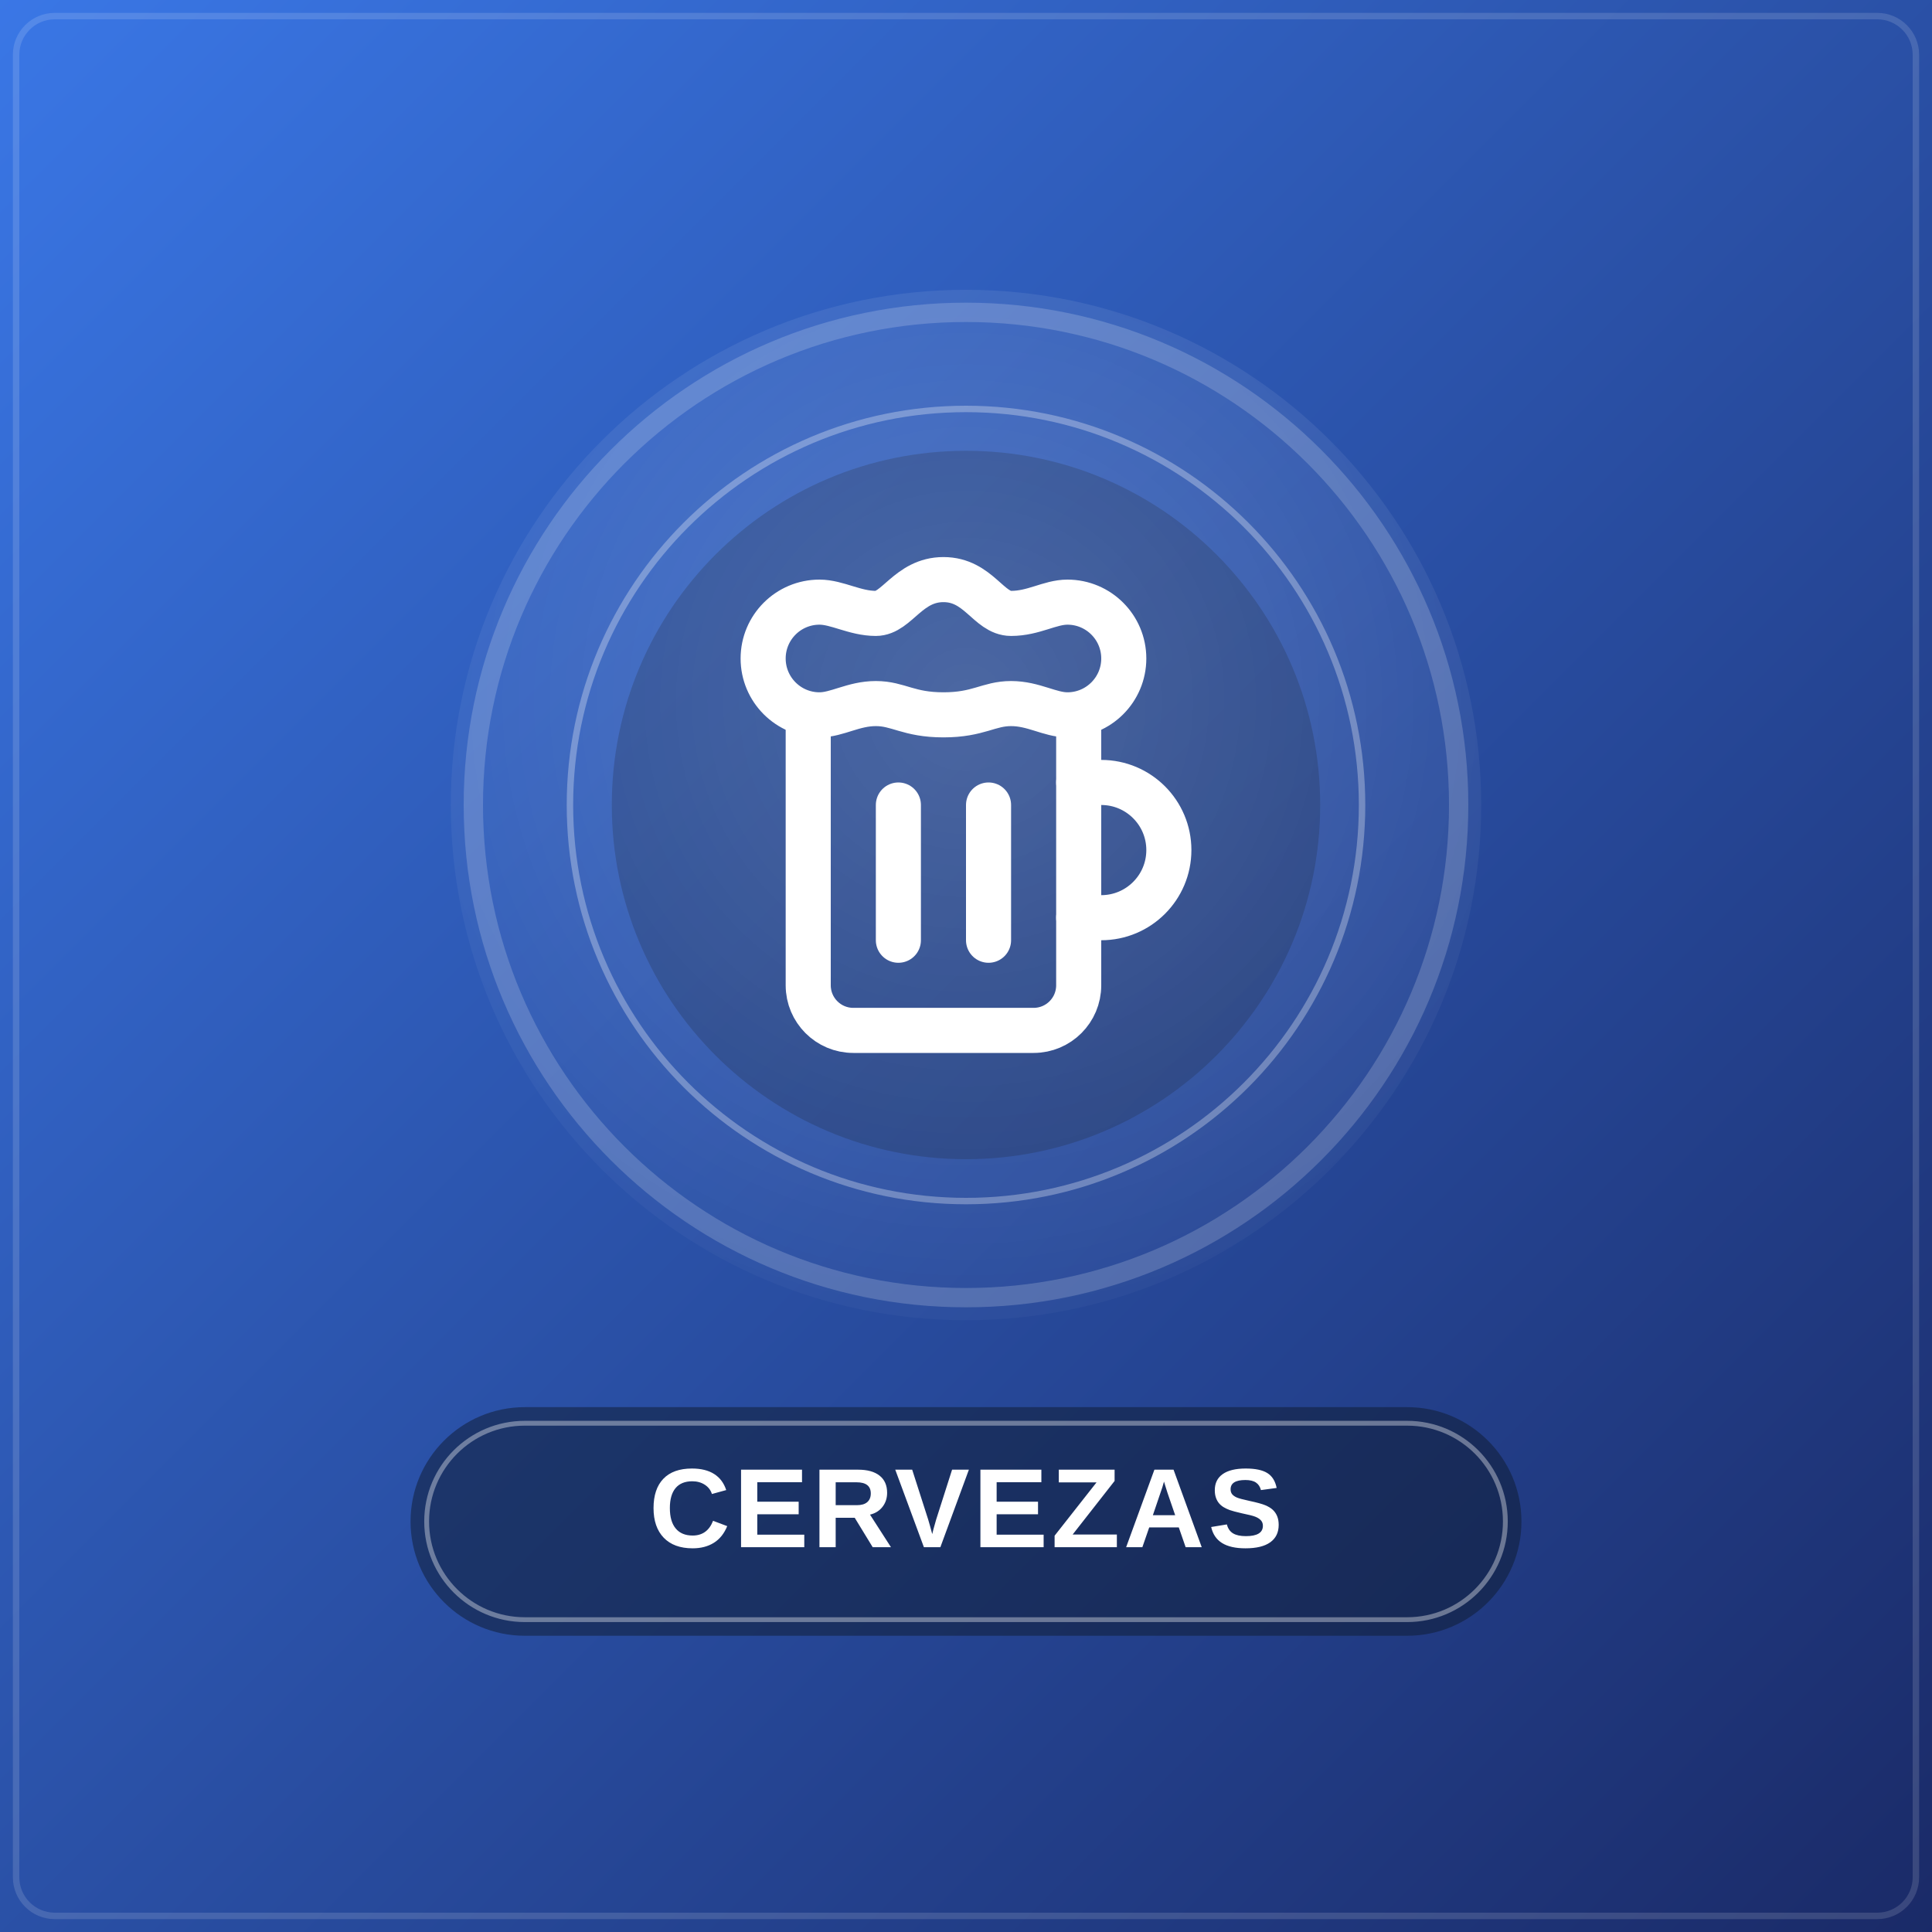
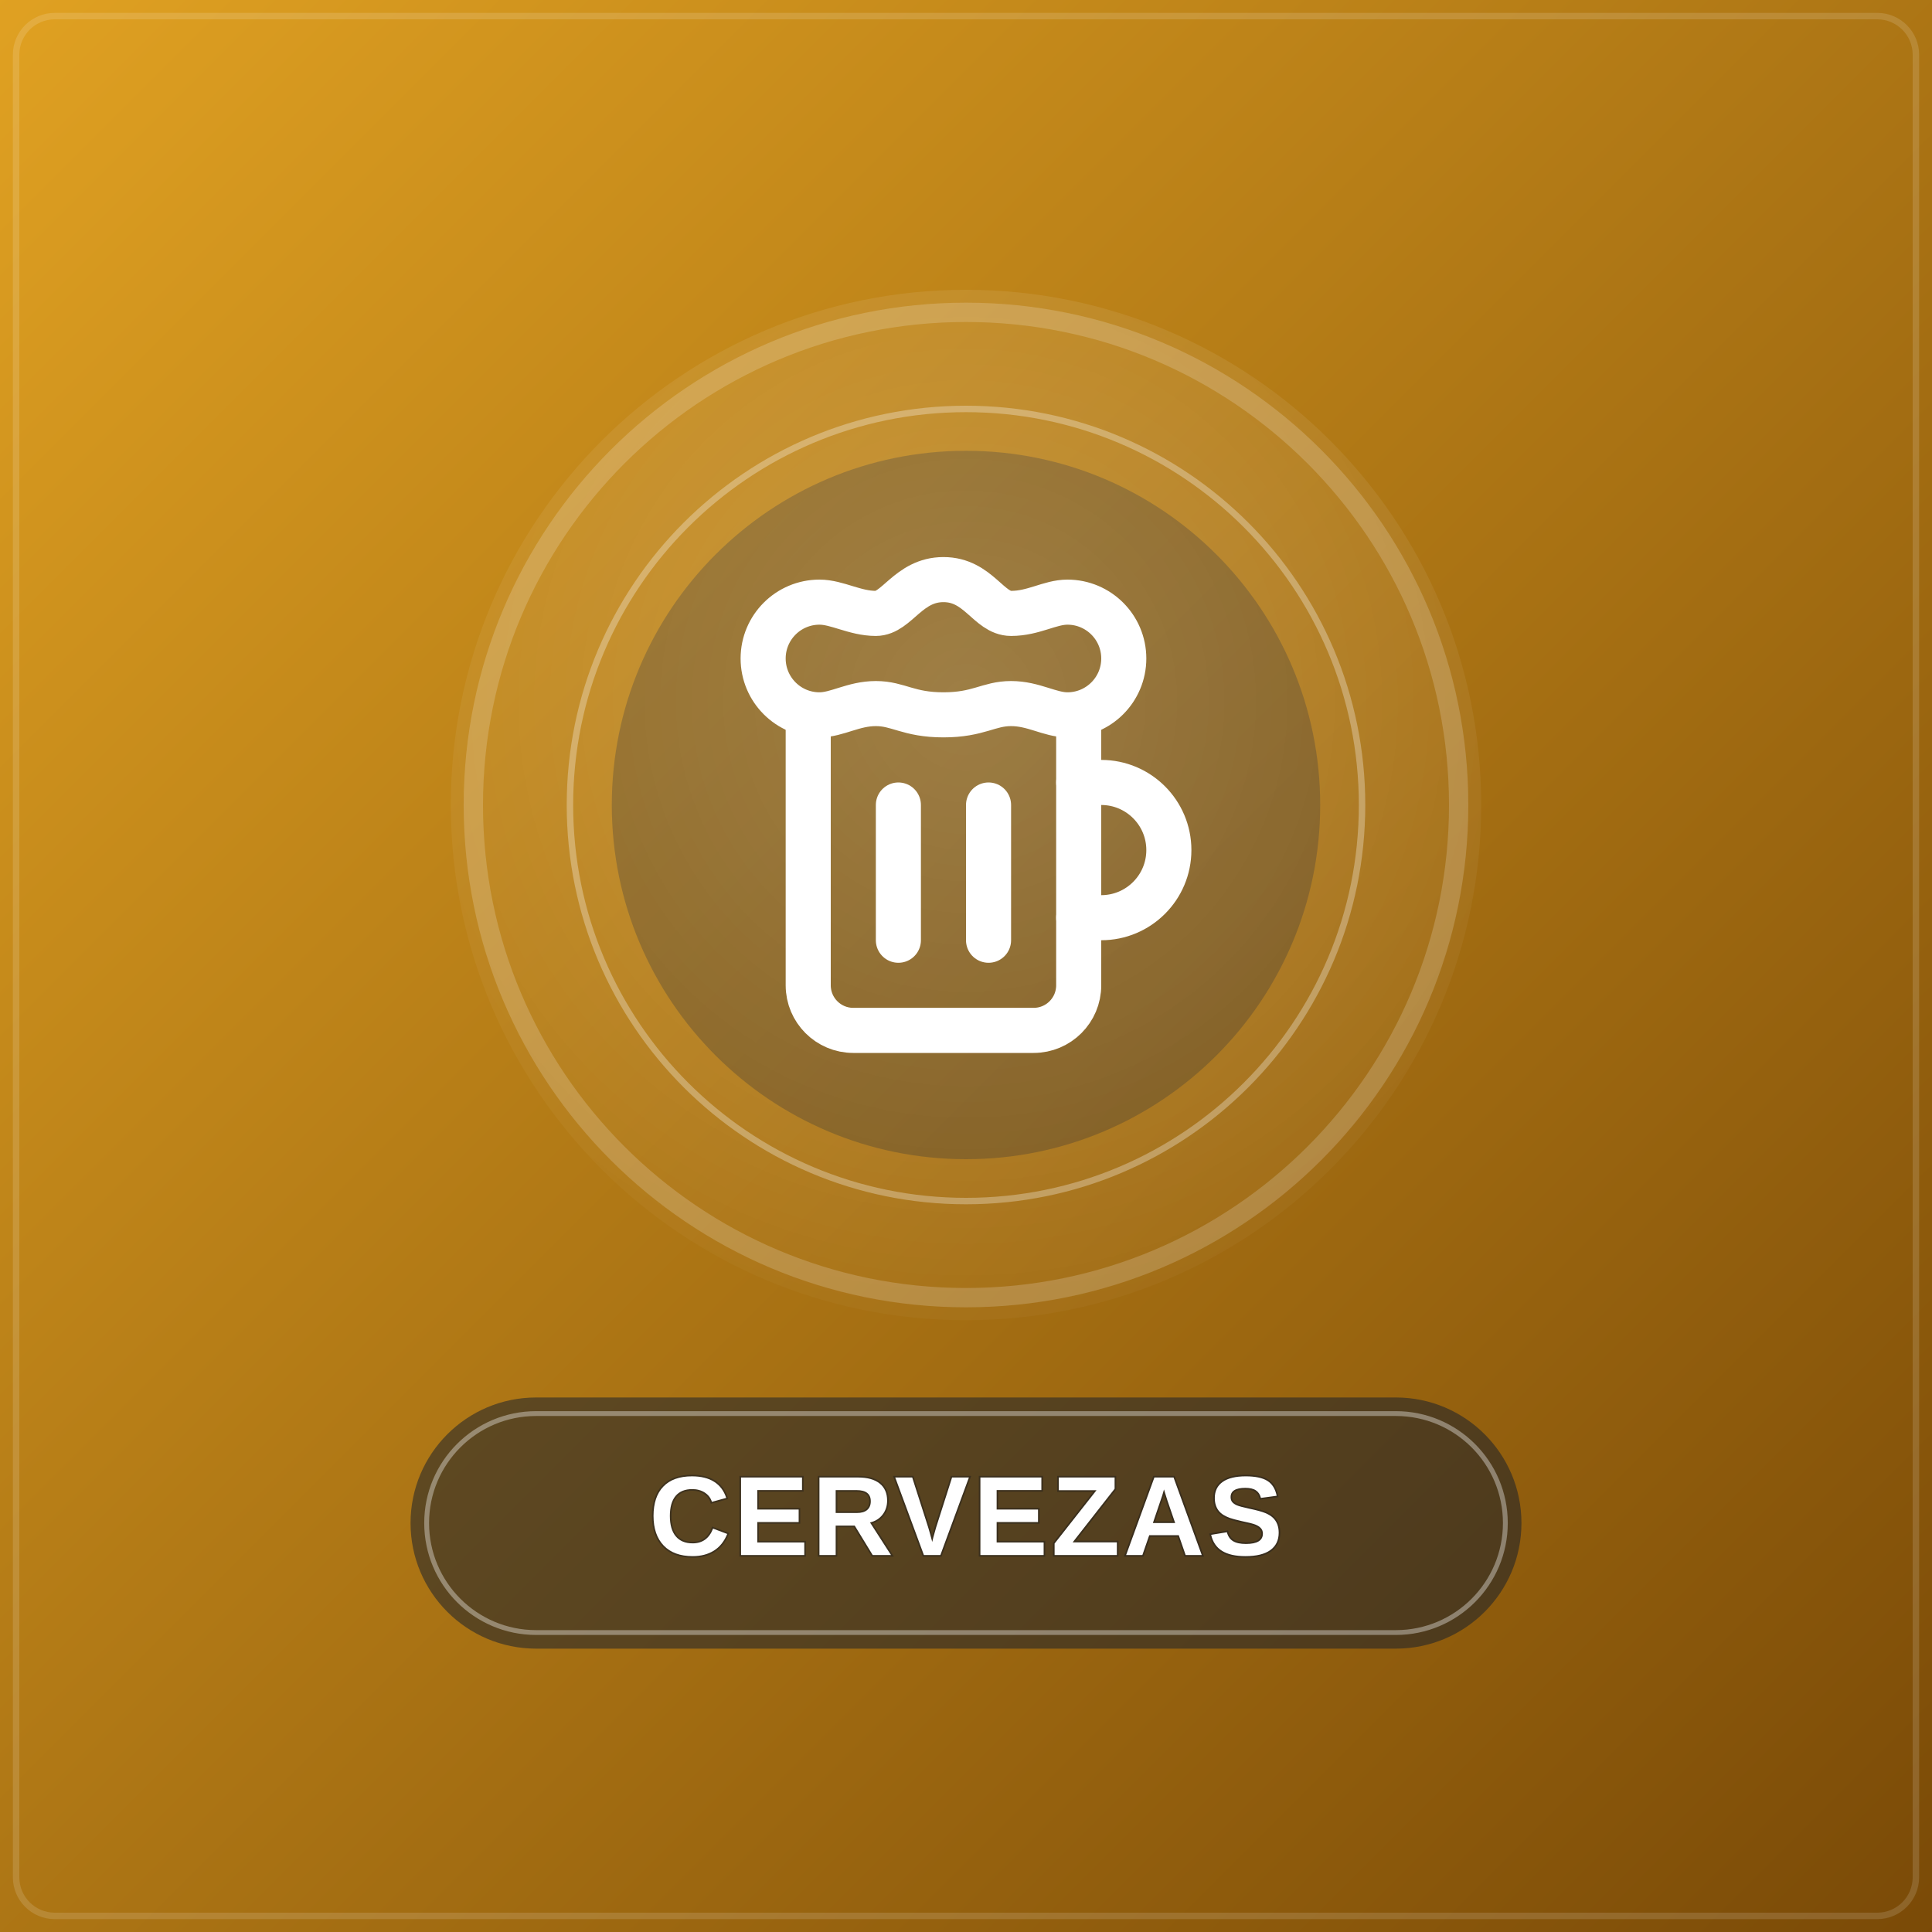
- <svg xmlns="http://www.w3.org/2000/svg" width="1200" height="1200" viewBox="0 0 1200 1200" role="img" aria-label="CERVEZAS" data-template-version="v1" data-icon="beer">
+ <svg xmlns="http://www.w3.org/2000/svg" width="1200" height="1200" viewBox="0 0 1200 1200" role="img" aria-label="CERVEZAS" data-template-version="v3" data-icon="beer">
  <defs>
    <linearGradient id="bg" x1="0" y1="0" x2="1" y2="1">
-       <stop offset="0%" stop-color="#3A77E6" />
-       <stop offset="100%" stop-color="#1A2A67" />
+       <stop offset="0%" stop-color="#E0A122" />
+       <stop offset="100%" stop-color="#7A4A07" />
    </linearGradient>
    <radialGradient id="halo" cx="0.5" cy="0.4" r="0.7">
      <stop offset="0%" stop-color="#FFFFFF" stop-opacity="0.18" />
      <stop offset="100%" stop-color="#FFFFFF" stop-opacity="0" />
    </radialGradient>
  </defs>
  <rect width="1200" height="1200" fill="url(#bg)" />
  <circle cx="600" cy="500" r="306" fill="none" stroke="#FFFFFF" stroke-opacity="0.18" stroke-width="12" />
  <circle cx="600" cy="500" r="246" fill="none" stroke="#FFFFFF" stroke-opacity="0.30" stroke-width="4" />
  <circle cx="600" cy="500" r="220" fill="#0E1A2E" fill-opacity="0.26" />
  <circle cx="600" cy="500" r="320" fill="url(#halo)" />
  <g transform="translate(600 500) scale(14) translate(-12 -12)" color="#FFFFFF" stroke="currentColor" fill="none" stroke-width="2" stroke-linecap="round" stroke-linejoin="round">
    <path d="M17 11h1a3 3 0 0 1 0 6h-1" />
    <path d="M9 12v6" />
    <path d="M13 12v6" />
    <path d="M14 7.5c-1 0-1.44.5-3 .5s-2-.5-3-.5-1.72.5-2.5.5a2.5 2.5 0 0 1 0-5c.78 0 1.57.5 2.5.5S9.44 2 11 2s2 1.5 3 1.5 1.72-.5 2.5-.5a2.5 2.5 0 0 1 0 5c-.78 0-1.5-.5-2.5-.5Z" />
    <path d="M5 8v12a2 2 0 0 0 2 2h8a2 2 0 0 0 2-2V8" />
  </g>
-   <rect x="255" y="874" width="690" height="142" rx="71" fill="#0E1A2E" fill-opacity="0.5" />
-   <rect x="265" y="884" width="670" height="122" rx="61" fill="none" stroke="#FFFFFF" stroke-opacity="0.36" stroke-width="3" />
-   <text x="600" y="961" text-anchor="middle" fill="#FFFFFF" font-family="Arial Black, Arial, Helvetica, sans-serif" font-size="70" font-weight="700" letter-spacing="2">CERVEZAS</text>
+   <rect x="255" y="868" width="690" height="156" rx="78" fill="#0E1A2E" fill-opacity="0.5" />
+   <rect x="265" y="878" width="670" height="136" rx="68" fill="none" stroke="#FFFFFF" stroke-opacity="0.36" stroke-width="3" />
+   <text x="600" text-anchor="middle" fill="#FFFFFF" font-family="Arial Black, Arial, Helvetica, sans-serif" font-size="70" font-weight="700" letter-spacing="2" dominant-baseline="middle" style="paint-order: stroke; stroke: rgba(10, 16, 28, 0.35); stroke-width: 2px;">
+     <tspan x="600" y="946.0">CERVEZAS</tspan>
+   </text>
  <rect x="10" y="10" width="1180" height="1180" rx="24" fill="none" stroke="#FFFFFF" stroke-opacity="0.14" stroke-width="4" />
</svg>
